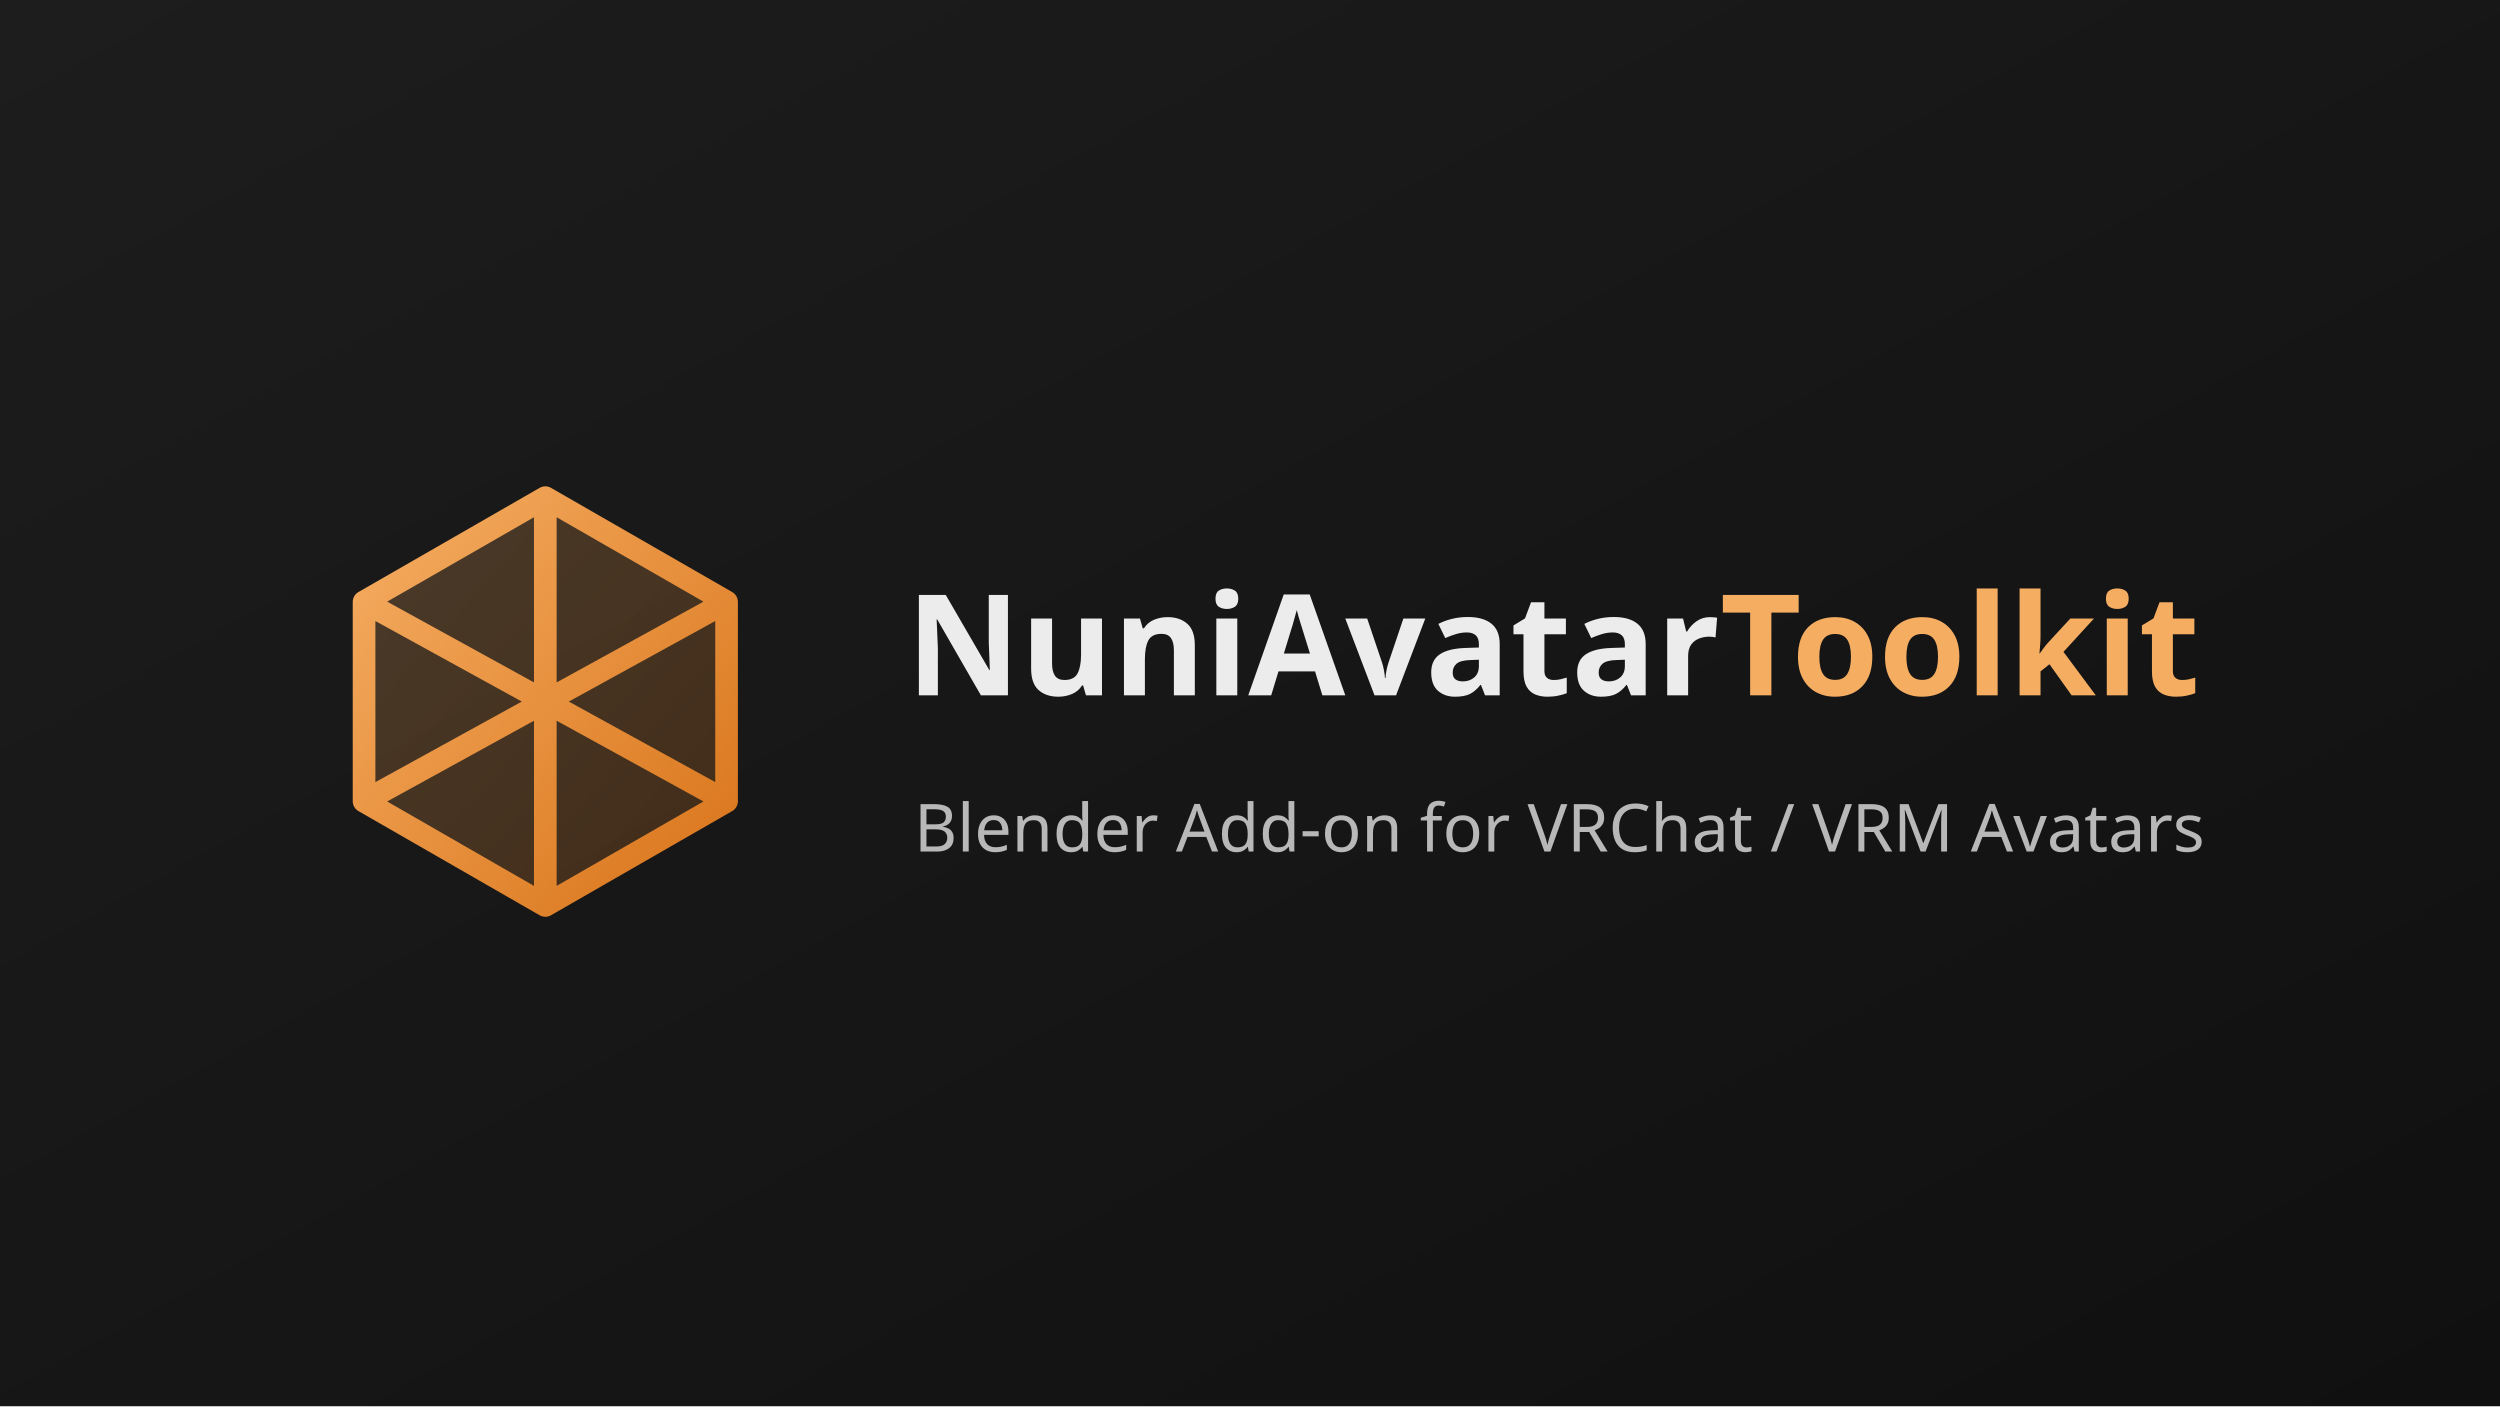
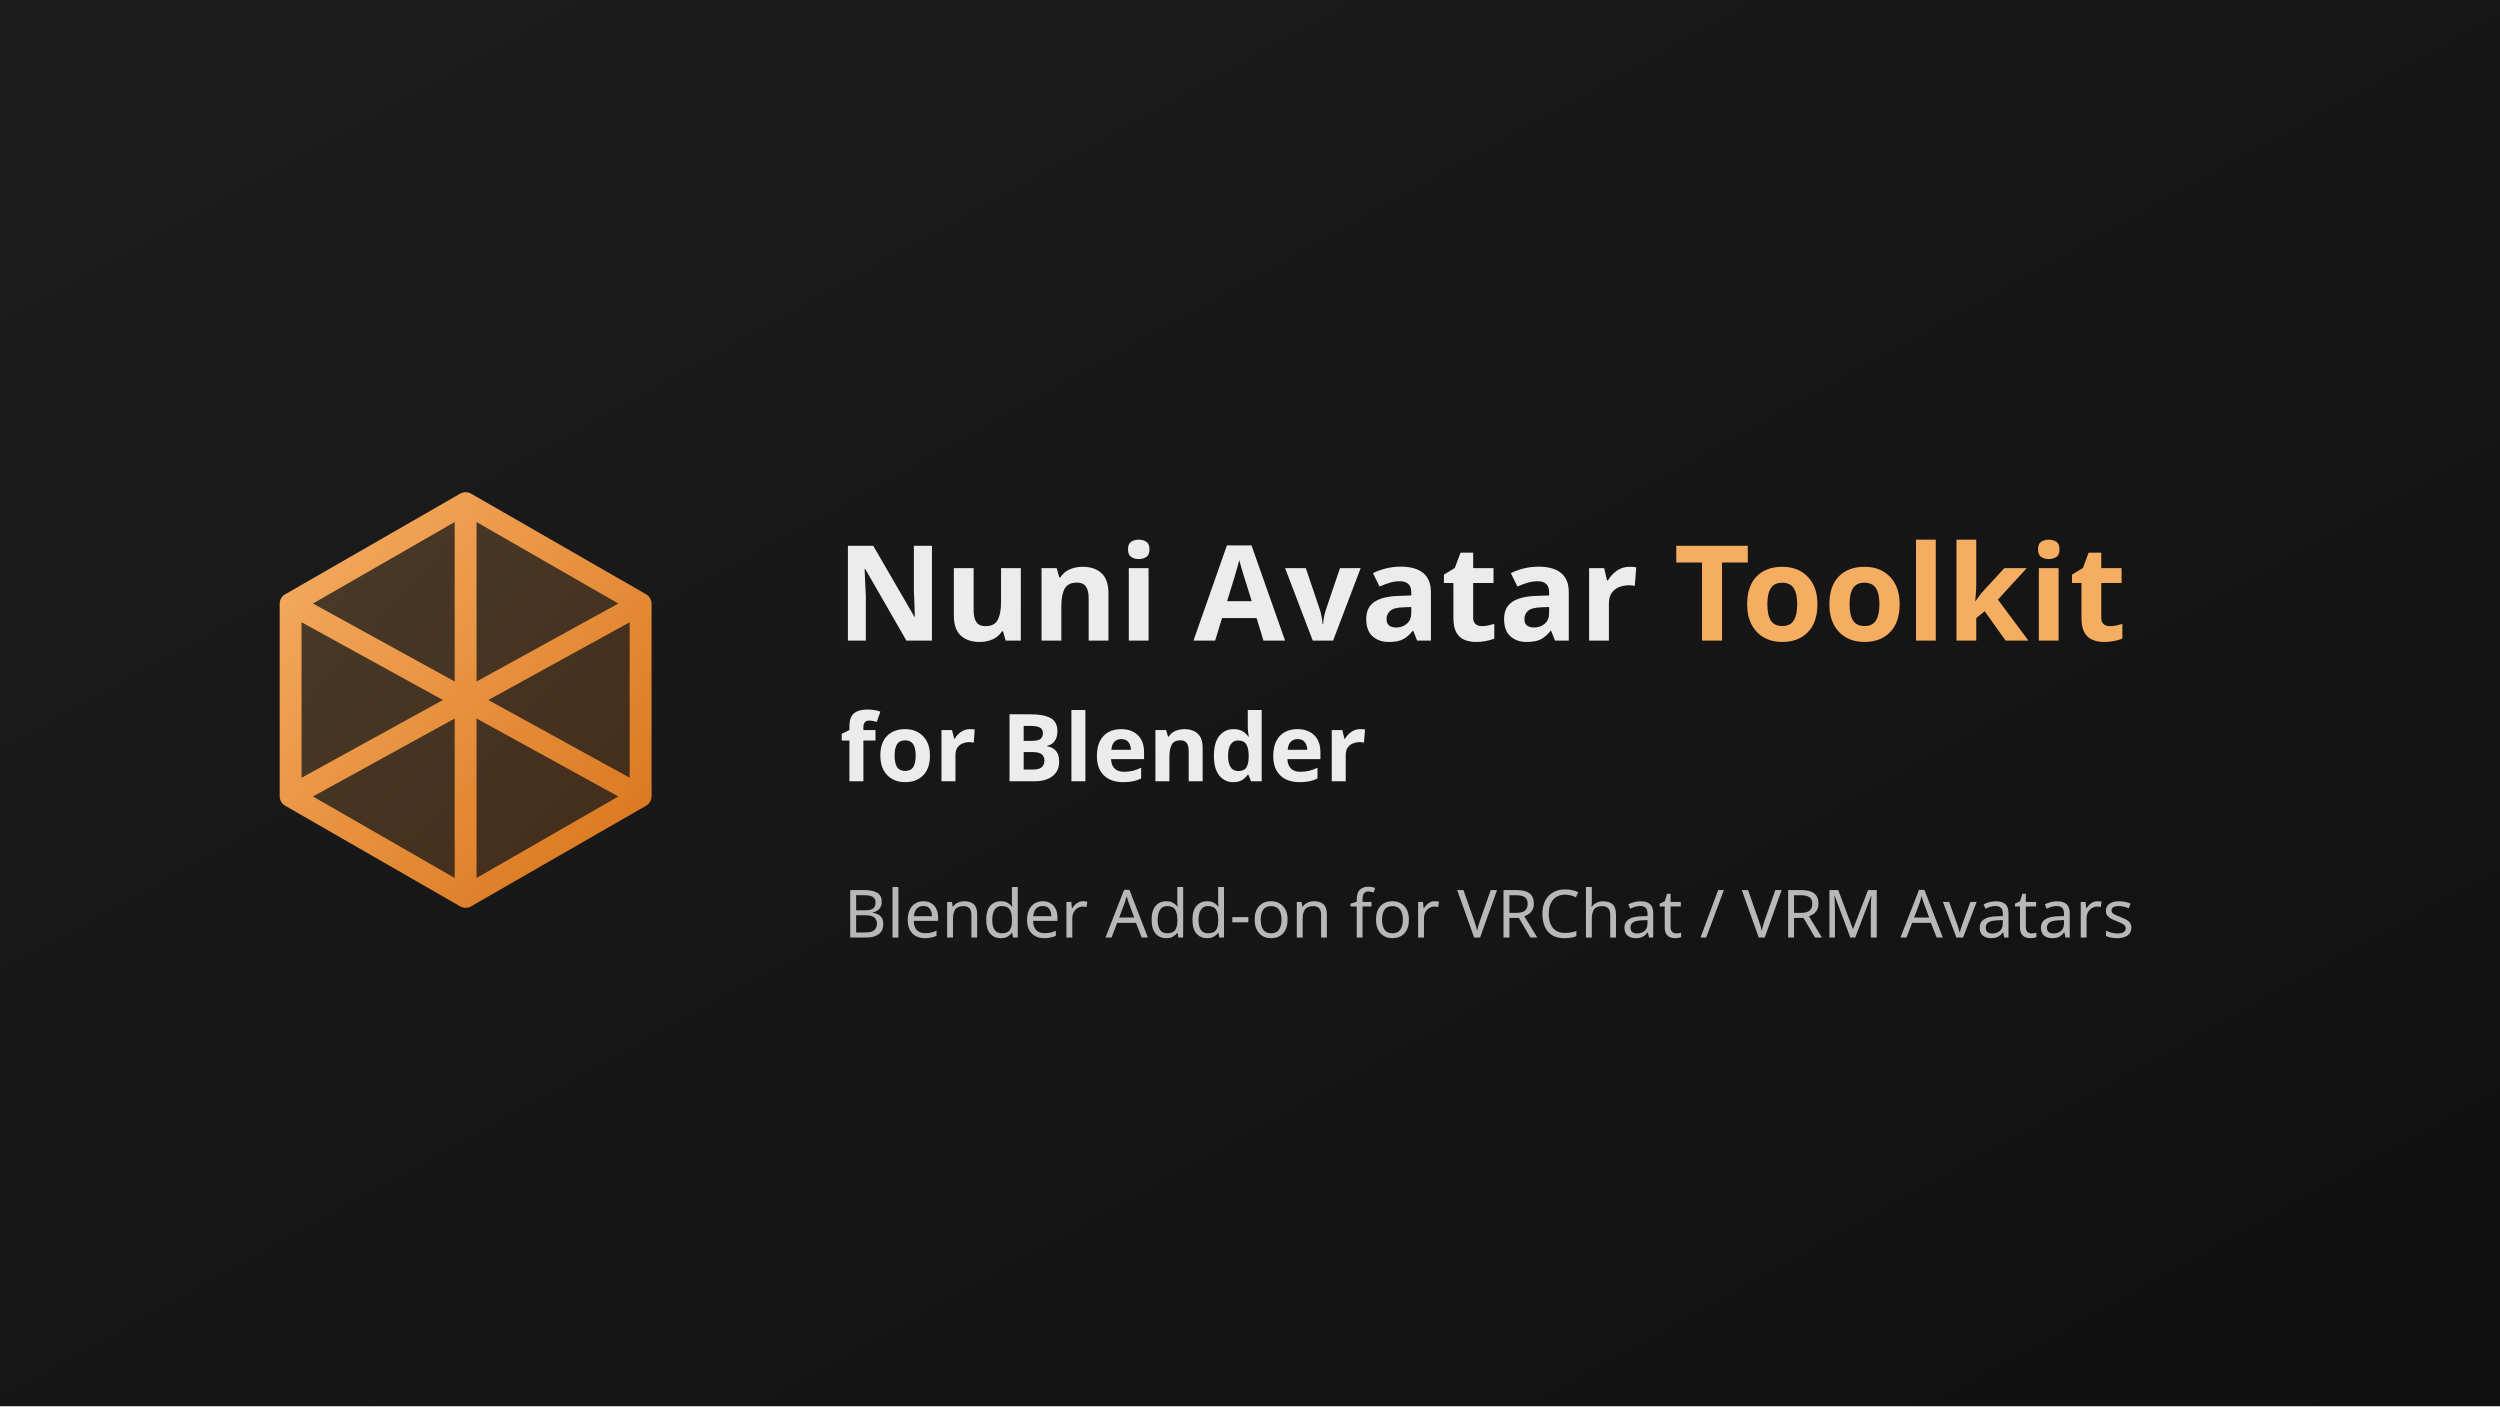
<svg xmlns="http://www.w3.org/2000/svg" viewBox="0 0 640 360" width="640" height="360">
  <defs>
    <linearGradient id="bg" x1="0" y1="0" x2="1" y2="1">
      <stop offset="0" stop-color="#1d1d1d" />
      <stop offset="1" stop-color="#101010" />
    </linearGradient>
    <linearGradient id="ac" x1="0" y1="0" x2="1" y2="1">
      <stop offset="0" stop-color="#f5ad62" />
      <stop offset="1" stop-color="#d9741a" />
    </linearGradient>
  </defs>
  <rect width="640" height="360" fill="url(#bg)" />
-   <g transform="translate(70 110) scale(5.8)" fill="none">
+   <g transform="translate(52 112) scale(5.6)" fill="none">
    <path d="M12 3l8 4.6v8.8L12 21l-8-4.6V7.6z" fill="url(#ac)" opacity="0.22" />
    <path d="M12 3l8 4.6v8.8L12 21l-8-4.6V7.6zM12 3v18M4 7.6l16 8.8M20 7.6L4 16.4" stroke="url(#ac)" stroke-width="1" stroke-linejoin="round" />
  </g>
-   <text x="232" y="178" font-family="system-ui, sans-serif" font-size="36" font-weight="700" fill="#ececec">NuniAvatar<tspan fill="#f5ad62">Toolkit</tspan>
+   <text x="214" y="164" font-family="system-ui, sans-serif" font-size="34" font-weight="700" fill="#ececec">Nuni Avatar <tspan fill="#f5ad62">Toolkit</tspan>
  </text>
-   <text x="234" y="218" font-family="system-ui, sans-serif" font-size="17" fill="#b8b8b8">Blender Add-on for VRChat / VRM Avatars</text>
+   <text x="215" y="200" font-family="system-ui, sans-serif" font-size="24" font-weight="700" fill="#ececec">for Blender</text>
+   <text x="216" y="240" font-family="system-ui, sans-serif" font-size="17" fill="#b8b8b8">Blender Add-on for VRChat / VRM Avatars</text>
</svg>
